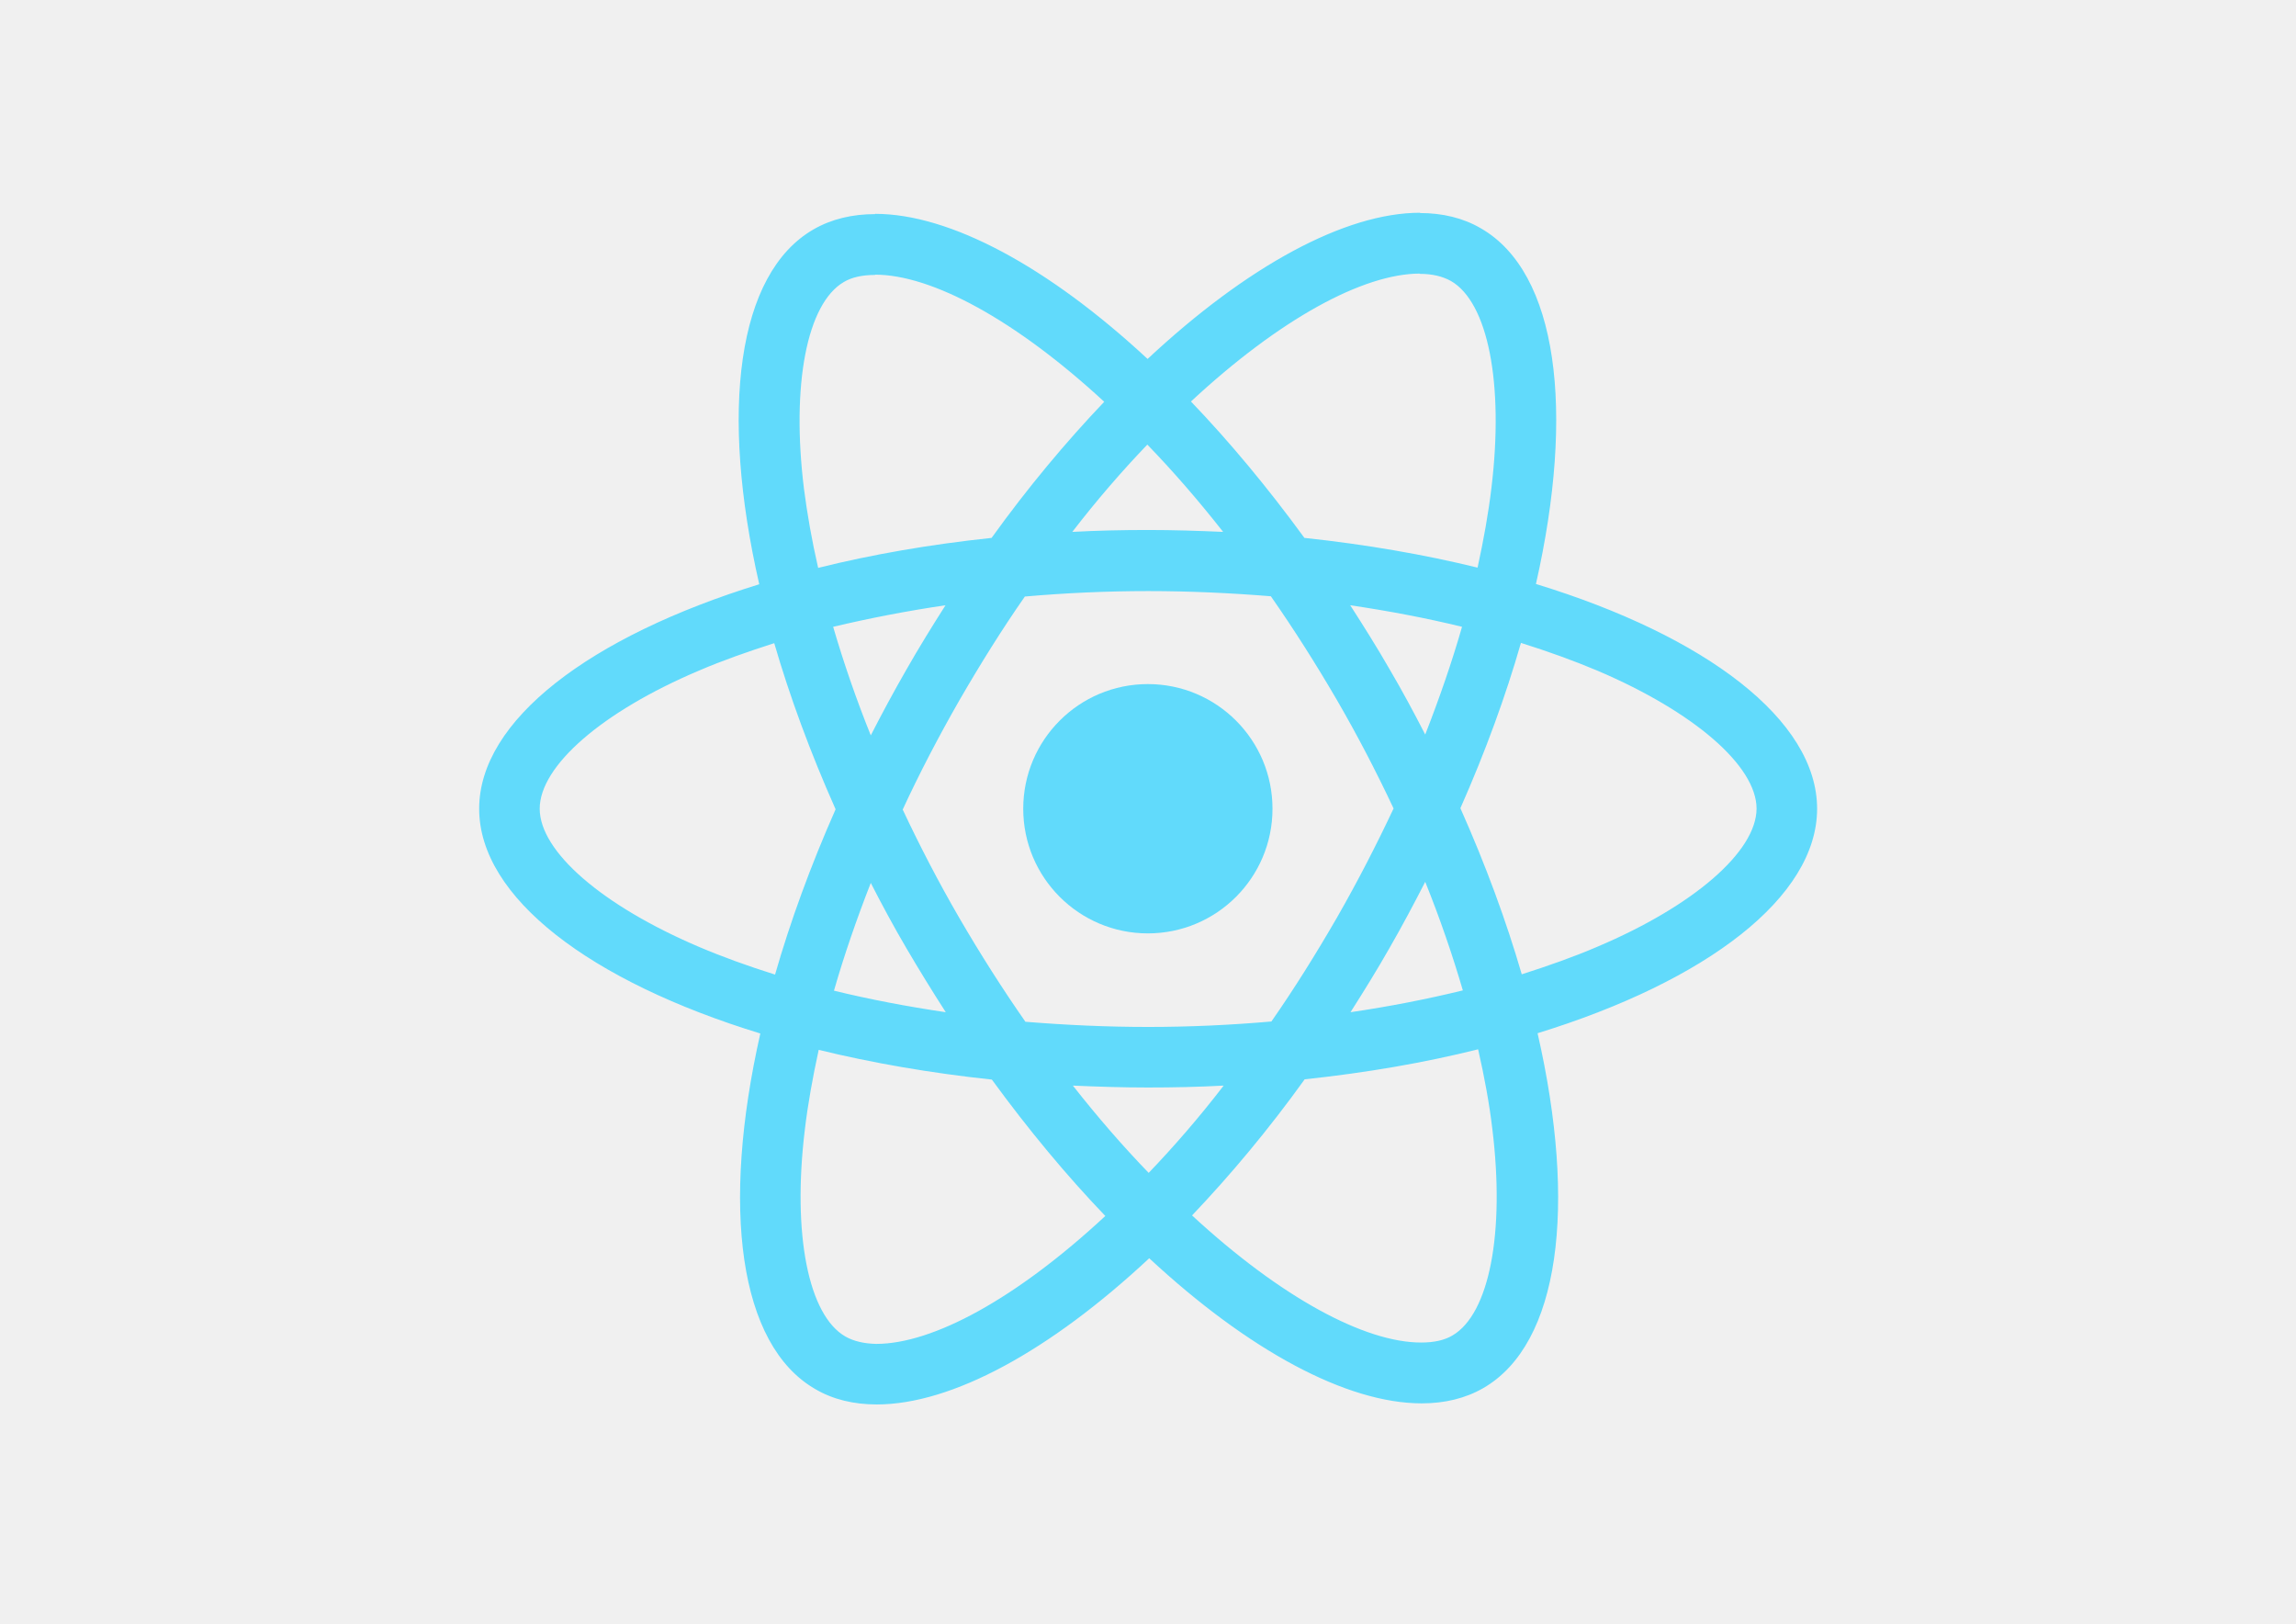
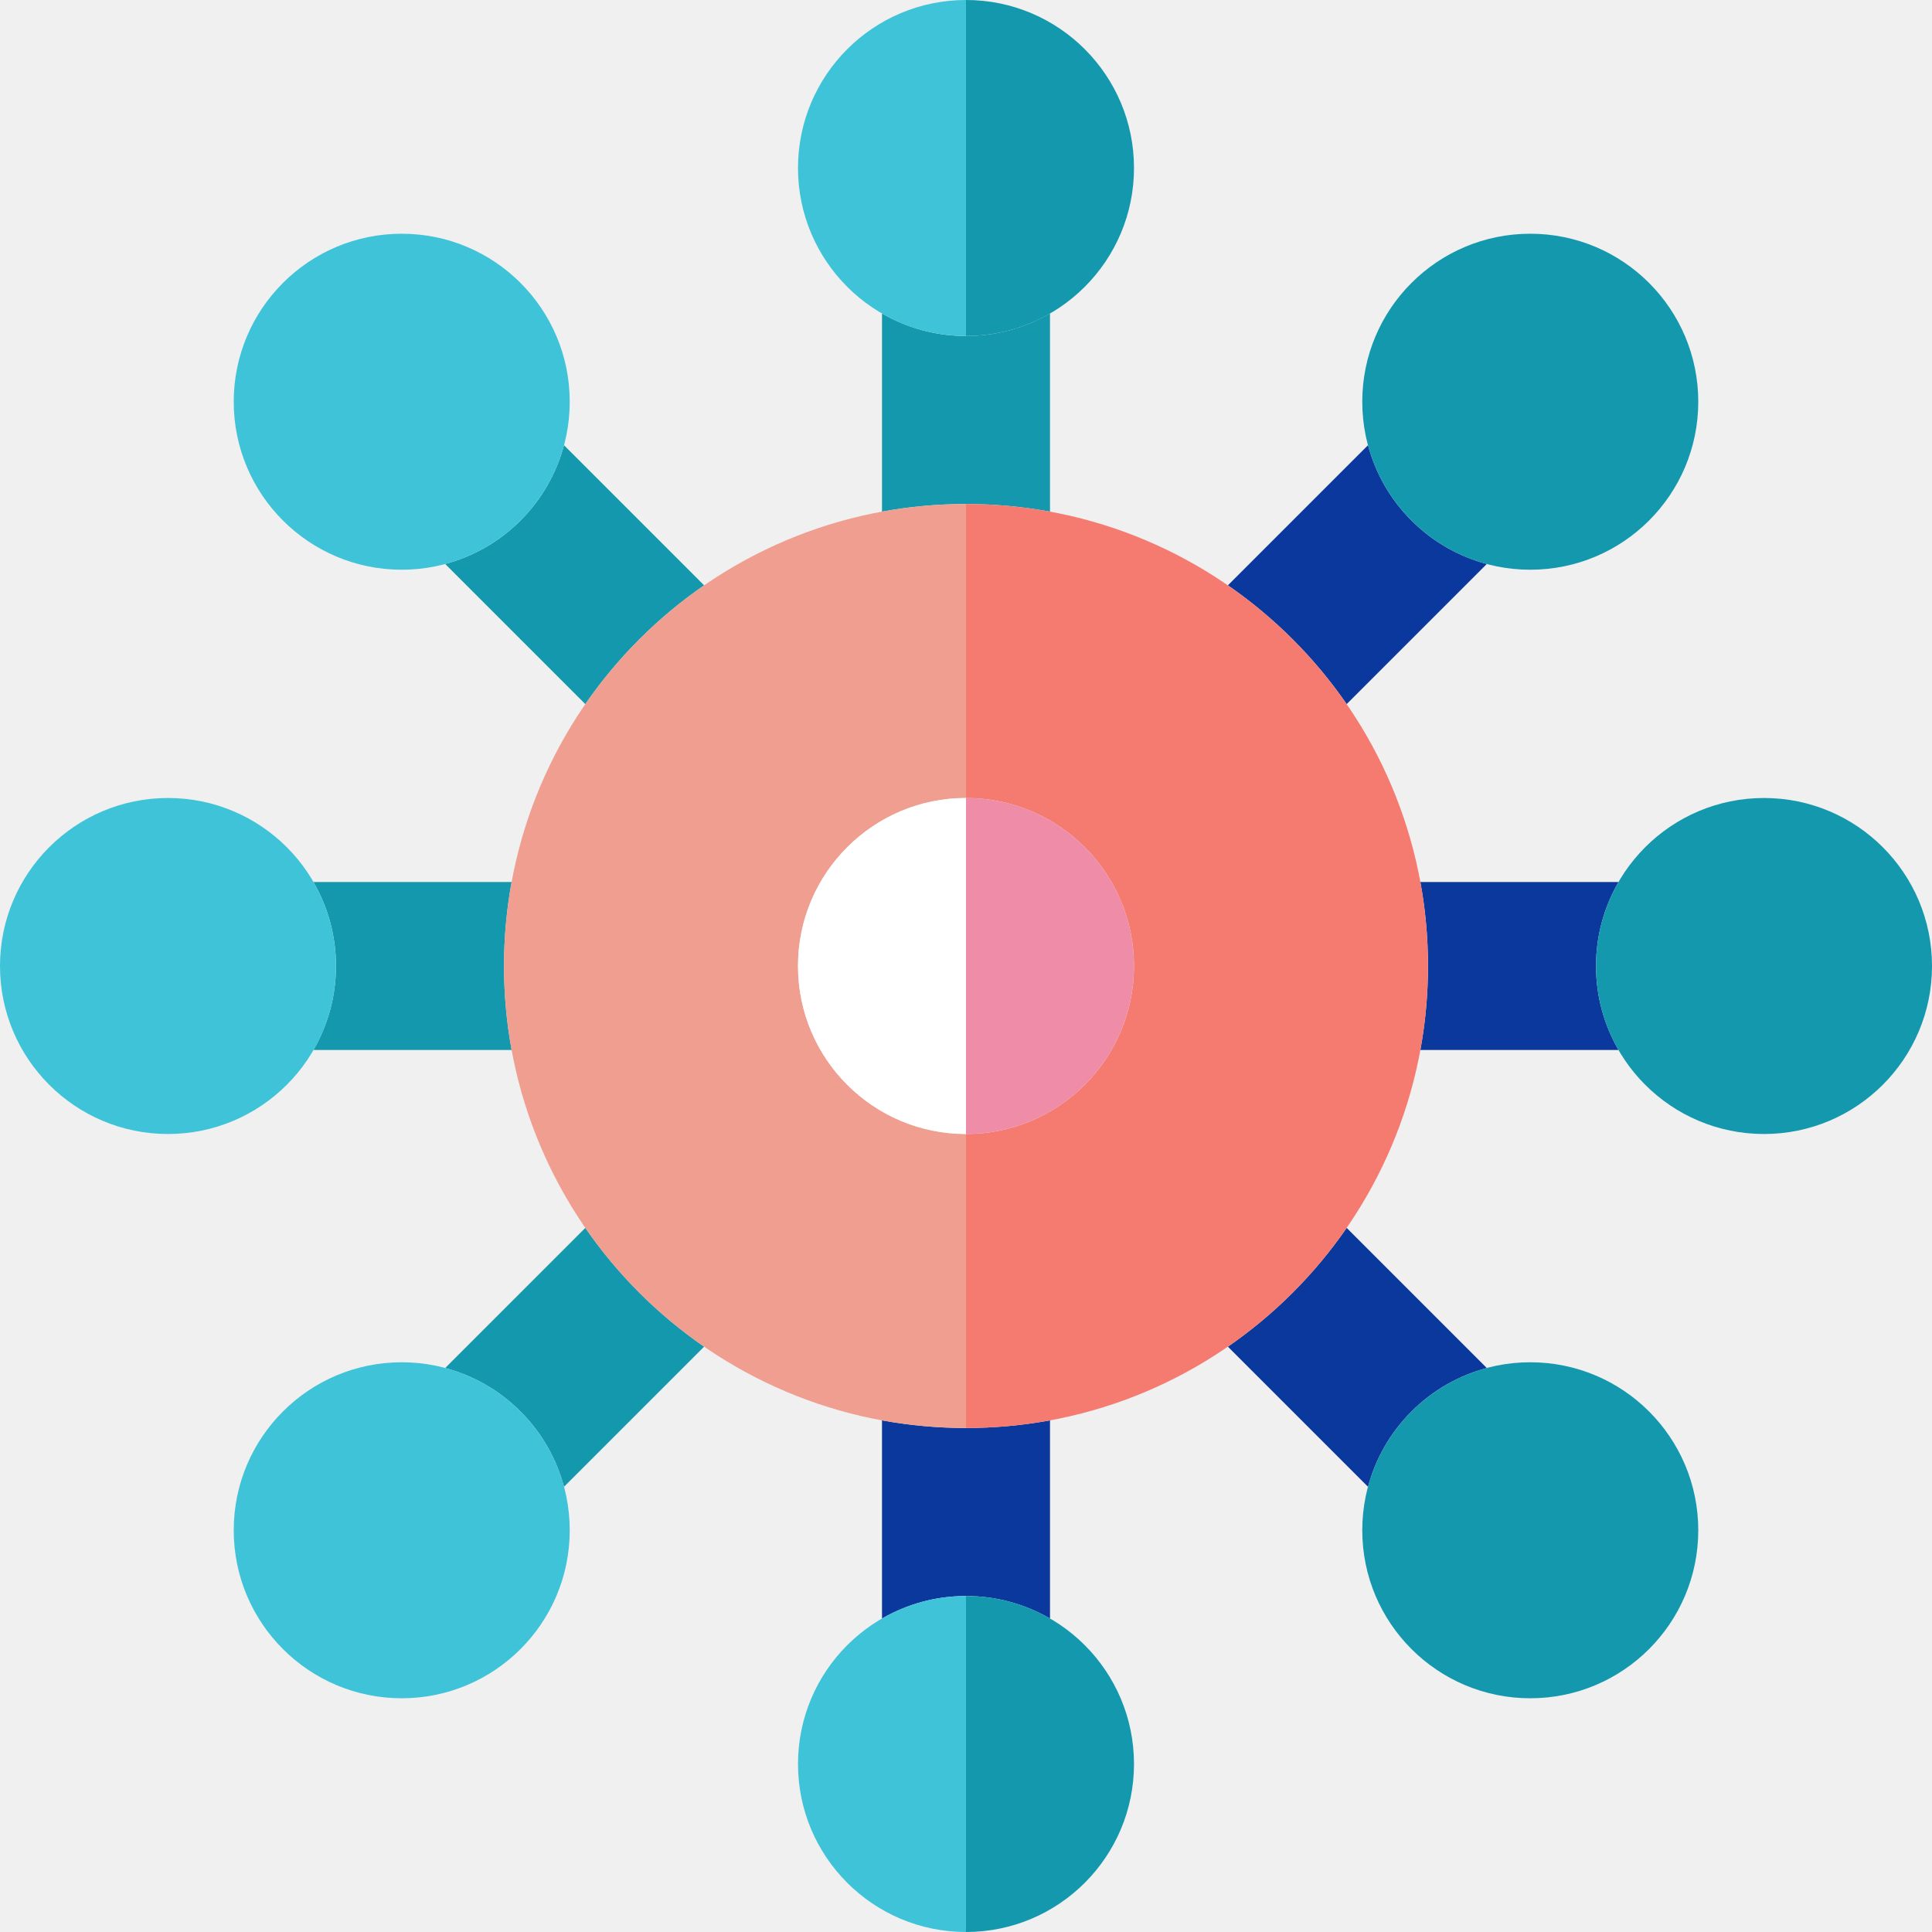
- <svg xmlns="http://www.w3.org/2000/svg" viewBox="0 0 841.9 595.3">
-   <g fill="#61DAFB">
-     <path d="M666.3 296.5c0-32.5-40.7-63.3-103.1-82.4 14.4-63.6 8-114.2-20.2-130.4-6.5-3.8-14.1-5.6-22.4-5.6v22.3c4.6 0 8.3.9 11.4 2.6 13.6 7.8 19.5 37.5 14.9 75.7-1.1 9.4-2.9 19.3-5.1 29.4-19.6-4.8-41-8.5-63.5-10.9-13.5-18.5-27.5-35.3-41.6-50 32.6-30.3 63.2-46.9 84-46.9V78c-27.5 0-63.5 19.6-99.9 53.6-36.4-33.8-72.4-53.2-99.9-53.2v22.3c20.7 0 51.4 16.5 84 46.6-14 14.7-28 31.4-41.3 49.9-22.6 2.4-44 6.1-63.6 11-2.3-10-4-19.7-5.2-29-4.7-38.2 1.1-67.9 14.6-75.8 3-1.8 6.9-2.6 11.5-2.6V78.5c-8.4 0-16 1.8-22.6 5.6-28.1 16.2-34.4 66.7-19.9 130.1-62.2 19.2-102.7 49.9-102.7 82.3 0 32.5 40.7 63.3 103.1 82.4-14.4 63.6-8 114.2 20.2 130.4 6.5 3.8 14.1 5.6 22.5 5.6 27.5 0 63.5-19.6 99.9-53.6 36.4 33.8 72.4 53.2 99.9 53.2 8.4 0 16-1.8 22.6-5.6 28.1-16.2 34.4-66.7 19.9-130.1 62-19.1 102.5-49.9 102.5-82.3zm-130.2-66.7c-3.7 12.9-8.3 26.2-13.5 39.5-4.1-8-8.4-16-13.1-24-4.6-8-9.5-15.8-14.4-23.4 14.2 2.1 27.9 4.7 41 7.9zm-45.8 106.5c-7.8 13.5-15.8 26.3-24.1 38.2-14.9 1.3-30 2-45.2 2-15.1 0-30.2-.7-45-1.9-8.3-11.9-16.4-24.6-24.2-38-7.6-13.1-14.5-26.4-20.8-39.8 6.2-13.4 13.2-26.8 20.7-39.9 7.8-13.5 15.8-26.3 24.1-38.2 14.9-1.3 30-2 45.2-2 15.1 0 30.2.7 45 1.9 8.3 11.9 16.4 24.6 24.2 38 7.6 13.1 14.5 26.4 20.8 39.8-6.3 13.4-13.2 26.8-20.7 39.9zm32.3-13c5.4 13.4 10 26.8 13.8 39.8-13.1 3.2-26.9 5.9-41.2 8 4.9-7.7 9.8-15.6 14.4-23.7 4.6-8 8.9-16.1 13-24.1zM421.2 430c-9.3-9.6-18.6-20.3-27.8-32 9 .4 18.2.7 27.5.7 9.4 0 18.7-.2 27.8-.7-9 11.7-18.3 22.4-27.5 32zm-74.4-58.9c-14.2-2.1-27.9-4.7-41-7.9 3.7-12.9 8.3-26.2 13.5-39.5 4.1 8 8.4 16 13.1 24 4.7 8 9.5 15.8 14.4 23.4zM420.7 163c9.3 9.6 18.6 20.3 27.8 32-9-.4-18.2-.7-27.5-.7-9.4 0-18.7.2-27.8.7 9-11.7 18.3-22.4 27.5-32zm-74 58.9c-4.9 7.7-9.8 15.6-14.4 23.7-4.6 8-8.9 16-13 24-5.4-13.4-10-26.8-13.8-39.8 13.1-3.1 26.9-5.8 41.2-7.9zm-90.5 125.2c-35.4-15.1-58.3-34.9-58.3-50.6 0-15.7 22.9-35.6 58.3-50.6 8.6-3.7 18-7 27.7-10.1 5.7 19.6 13.2 40 22.5 60.9-9.2 20.8-16.6 41.1-22.2 60.6-9.9-3.1-19.3-6.5-28-10.2zM310 490c-13.6-7.8-19.5-37.5-14.9-75.7 1.1-9.4 2.9-19.3 5.1-29.4 19.6 4.8 41 8.5 63.5 10.9 13.5 18.5 27.5 35.3 41.6 50-32.6 30.3-63.2 46.9-84 46.9-4.5-.1-8.3-1-11.3-2.7zm237.2-76.2c4.7 38.2-1.1 67.9-14.6 75.8-3 1.8-6.9 2.6-11.5 2.6-20.7 0-51.4-16.5-84-46.6 14-14.7 28-31.4 41.3-49.9 22.6-2.4 44-6.1 63.6-11 2.3 10.1 4.1 19.8 5.2 29.1zm38.5-66.7c-8.6 3.7-18 7-27.7 10.1-5.7-19.6-13.2-40-22.5-60.9 9.2-20.8 16.6-41.1 22.2-60.6 9.9 3.1 19.3 6.5 28.1 10.2 35.4 15.1 58.3 34.9 58.3 50.6-.1 15.7-23 35.6-58.4 50.6zM320.8 78.4z" />
-     <circle cx="420.9" cy="296.5" r="45.7" />
-     <path d="M520.5 78.1z" />
+ <svg xmlns="http://www.w3.org/2000/svg" version="1.1" id="Capa_1" x="0px" y="0px" viewBox="0 0 460 460" style="enable-background:new 0 0 460 460;" xml:space="preserve">
+   <g>
+     <path style="fill:#1398AD;" d="M230,80c-7.288,0-14.115-1.959-20-5.365v47.184c6.486-1.191,13.169-1.819,20-1.819   s13.514,0.628,20,1.819V74.635C244.115,78.041,237.288,80,230,80z" />
+     <path style="fill:#1398AD;" d="M123.934,123.934c-5.154,5.154-11.366,8.596-17.936,10.349l33.364,33.364   c3.744-5.429,8.026-10.599,12.856-15.429c4.83-4.83,10-9.112,15.429-12.856l-33.364-33.364   C132.53,112.568,129.088,118.78,123.934,123.934z" />
+     <circle style="fill:#3FC3D8;" cx="95.65" cy="95.65" r="40" />
+     <path style="fill:#1398AD;" d="M80,230c0,7.288-1.959,14.115-5.365,20h47.184c-1.191-6.486-1.819-13.169-1.819-20   s0.628-13.514,1.819-20H74.635C78.041,215.885,80,222.712,80,230z" />
+     <circle style="fill:#3FC3D8;" cx="40" cy="230" r="40" />
+     <path style="fill:#1398AD;" d="M123.934,336.066c5.154,5.154,8.596,11.366,10.349,17.936l33.364-33.364   c-5.429-3.744-10.599-8.026-15.429-12.856c-4.83-4.83-9.112-10-12.856-15.429l-33.364,33.364   C112.568,327.47,118.78,330.912,123.934,336.066z" />
+     <circle style="fill:#3FC3D8;" cx="95.65" cy="364.35" r="40" />
+     <path style="fill:#0B389C;" d="M230,380c7.288,0,14.115,1.959,20,5.365v-47.184c-6.486,1.191-13.169,1.819-20,1.819   s-13.514-0.628-20-1.819v47.184C215.885,381.959,222.712,380,230,380z" />
+     <path style="fill:#0B389C;" d="M336.066,336.066c5.154-5.154,11.366-8.596,17.936-10.349l-33.364-33.364   c-3.744,5.429-8.026,10.599-12.856,15.429c-4.83,4.83-10,9.112-15.429,12.856l33.364,33.364   C327.47,347.432,330.912,341.22,336.066,336.066z" />
+     <circle style="fill:#1398AD;" cx="364.35" cy="364.35" r="40" />
+     <path style="fill:#0B389C;" d="M380,230c0-7.288,1.959-14.115,5.365-20h-47.184c1.191,6.486,1.819,13.169,1.819,20   s-0.628,13.514-1.819,20h47.184C381.959,244.115,380,237.288,380,230z" />
+     <circle style="fill:#1398AD;" cx="420" cy="230" r="40" />
+     <path style="fill:#0B389C;" d="M336.066,123.934c-5.154-5.154-8.596-11.366-10.349-17.936l-33.364,33.364   c5.429,3.744,10.599,8.026,15.429,12.856c4.83,4.83,9.112,10,12.856,15.429l33.364-33.364   C347.432,132.53,341.22,129.088,336.066,123.934z" />
+     <circle style="fill:#1398AD;" cx="364.35" cy="95.65" r="40" />
+     <path style="fill:#EF9E8F;" d="M190,230c0-22.091,17.909-40,40-40v-70c-60.751,0-110,49.249-110,110s49.249,110,110,110v-70   C207.909,270,190,252.091,190,230z" />
+     <path style="fill:#F57B71;" d="M230,120v70c22.091,0,40,17.909,40,40s-17.909,40-40,40v70c60.751,0,110-49.249,110-110   S290.751,120,230,120z" />
+     <path style="fill:#3FC3D8;" d="M190,40c0,22.091,17.909,40,40,40V0C207.909,0,190,17.909,190,40z" />
+     <path style="fill:#1398AD;" d="M270,40c0-22.091-17.909-40-40-40v80C252.091,80,270,62.091,270,40z" />
+     <path style="fill:#1398AD;" d="M270,420c0-22.091-17.909-40-40-40v80C252.091,460,270,442.091,270,420z" />
+     <path style="fill:#3FC3D8;" d="M190,420c0,22.091,17.909,40,40,40v-80C207.909,380,190,397.909,190,420z" />
+     <path style="fill:#EF8CA7;" d="M270,230c0-22.091-17.909-40-40-40v80C252.091,270,270,252.091,270,230z" />
+     <path style="fill:#FFFFFF;" d="M190,230c0,22.091,17.909,40,40,40v-80C207.909,190,190,207.909,190,230z" />
  </g>
+   <g>
+ </g>
+   <g>
+ </g>
+   <g>
+ </g>
+   <g>
+ </g>
+   <g>
+ </g>
+   <g>
+ </g>
+   <g>
+ </g>
+   <g>
+ </g>
+   <g>
+ </g>
+   <g>
+ </g>
+   <g>
+ </g>
+   <g>
+ </g>
+   <g>
+ </g>
+   <g>
+ </g>
+   <g>
+ </g>
</svg>
